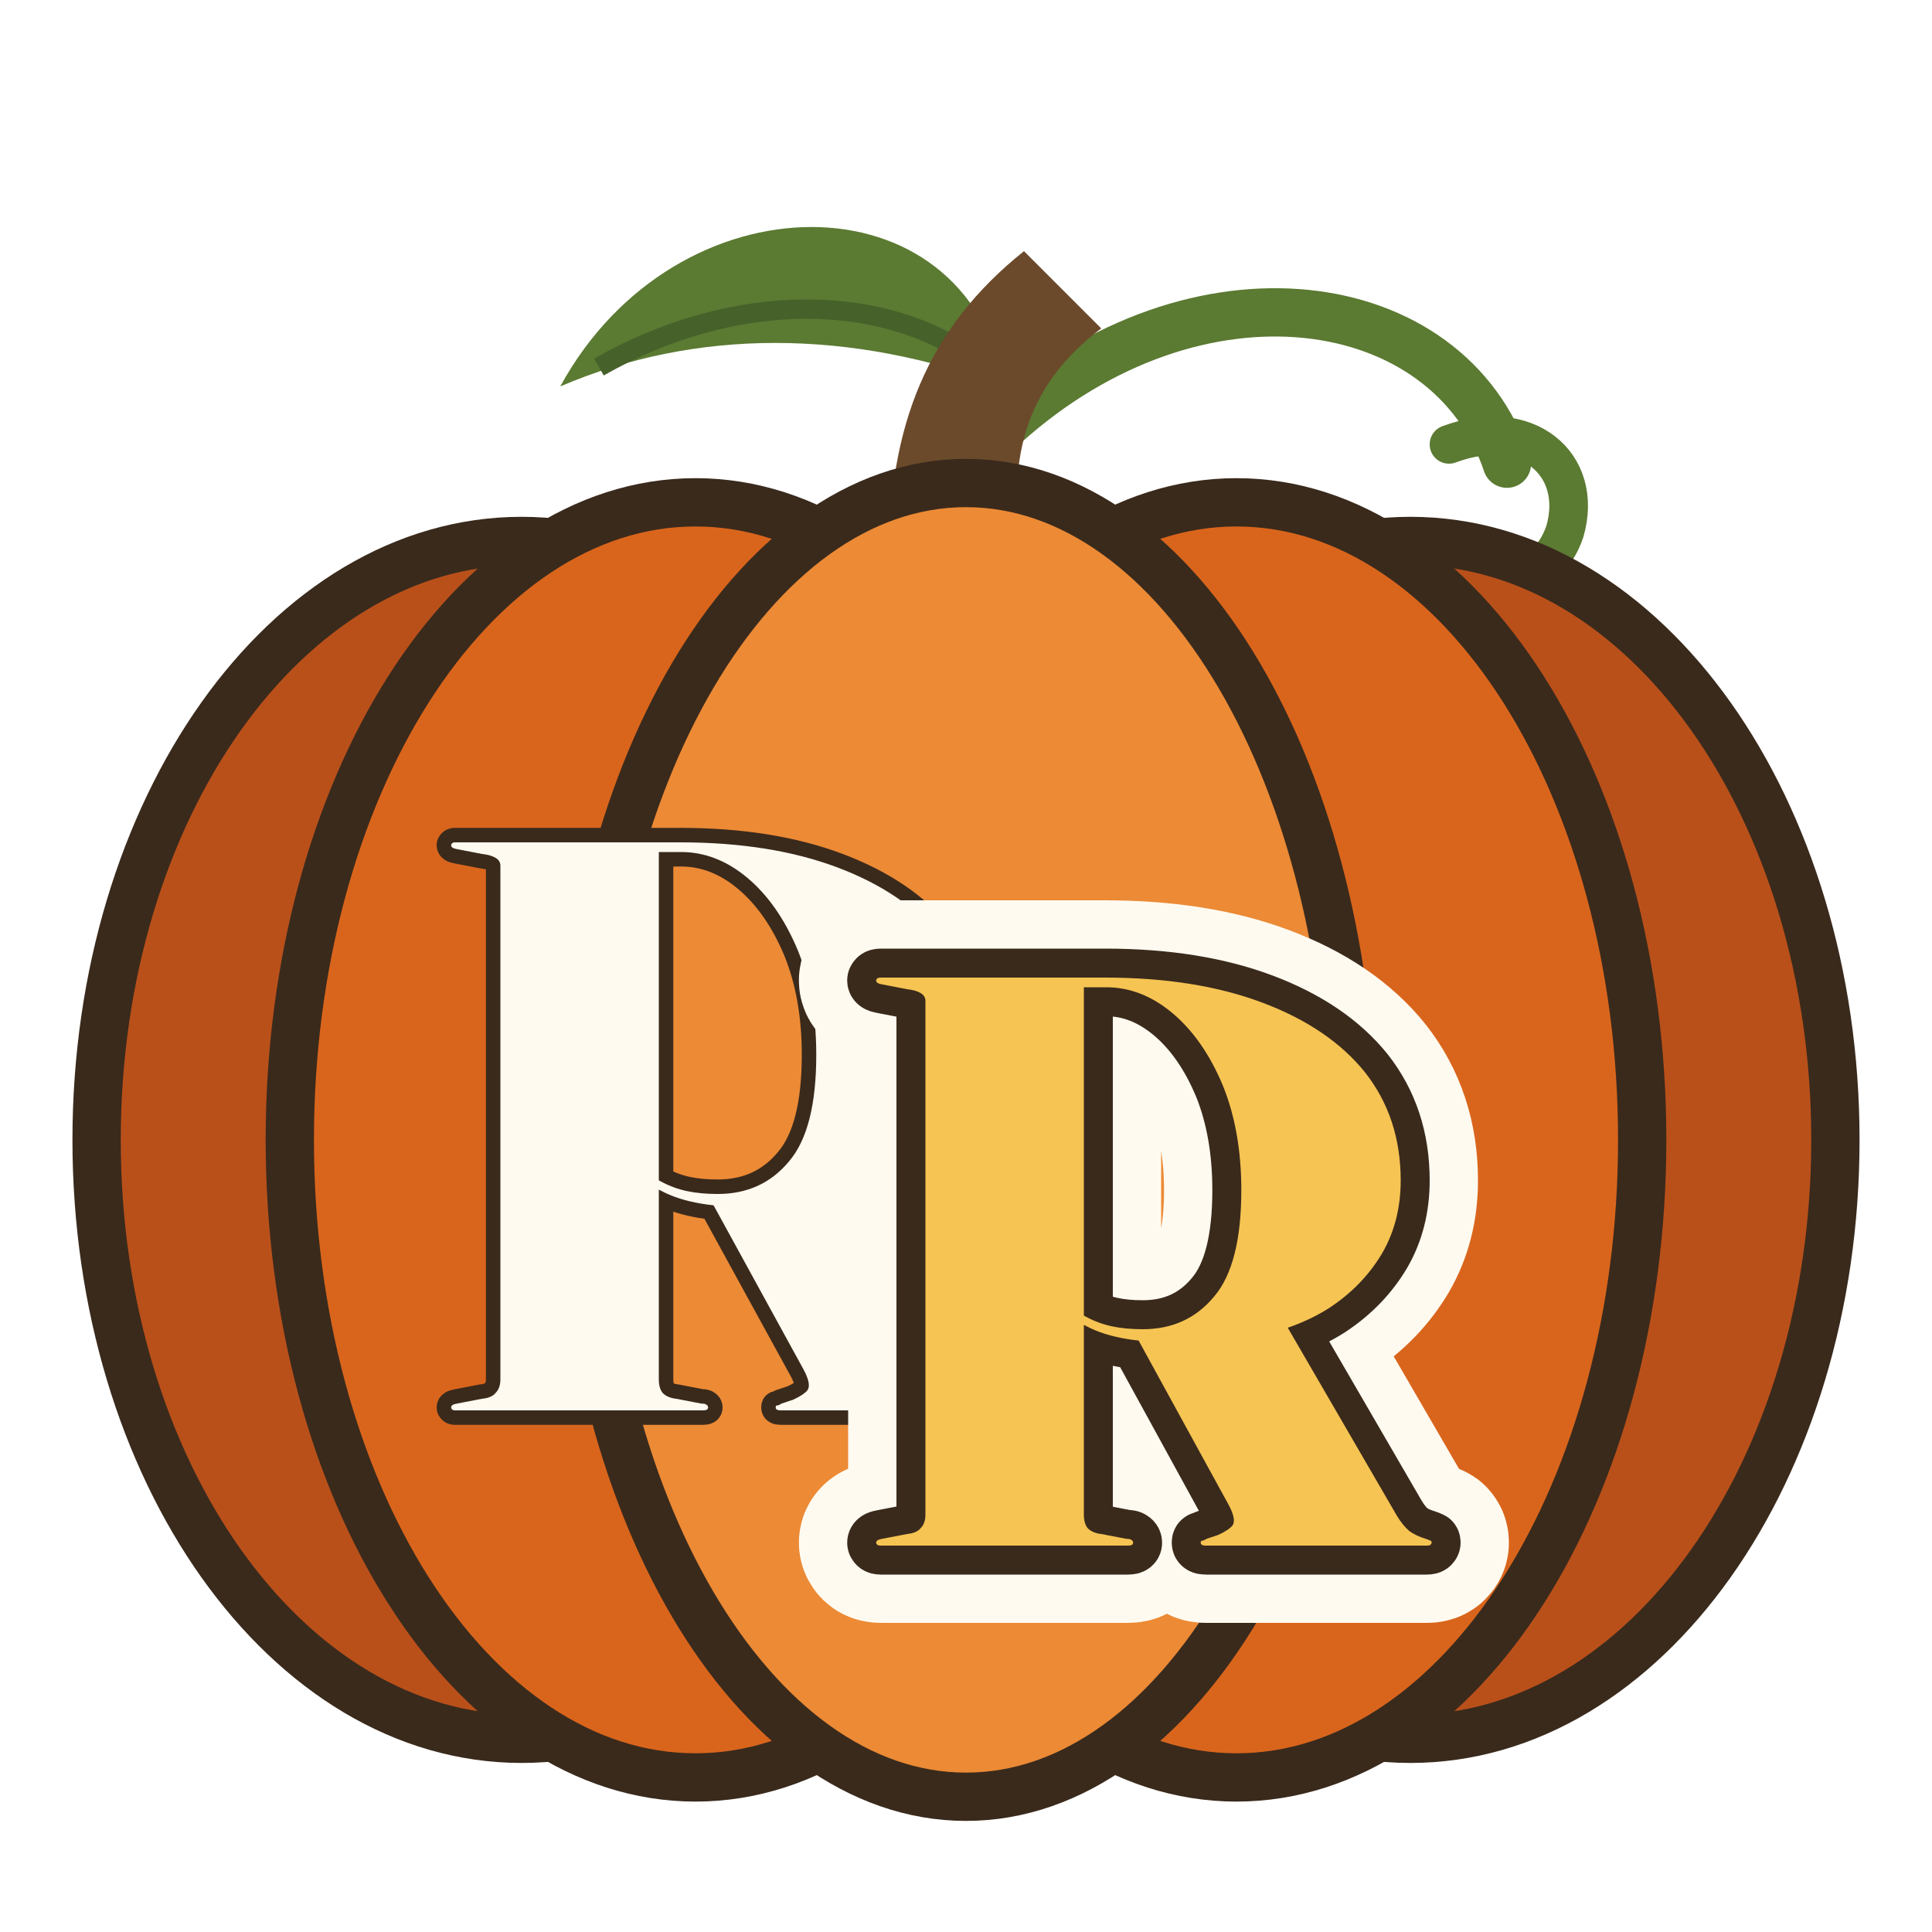
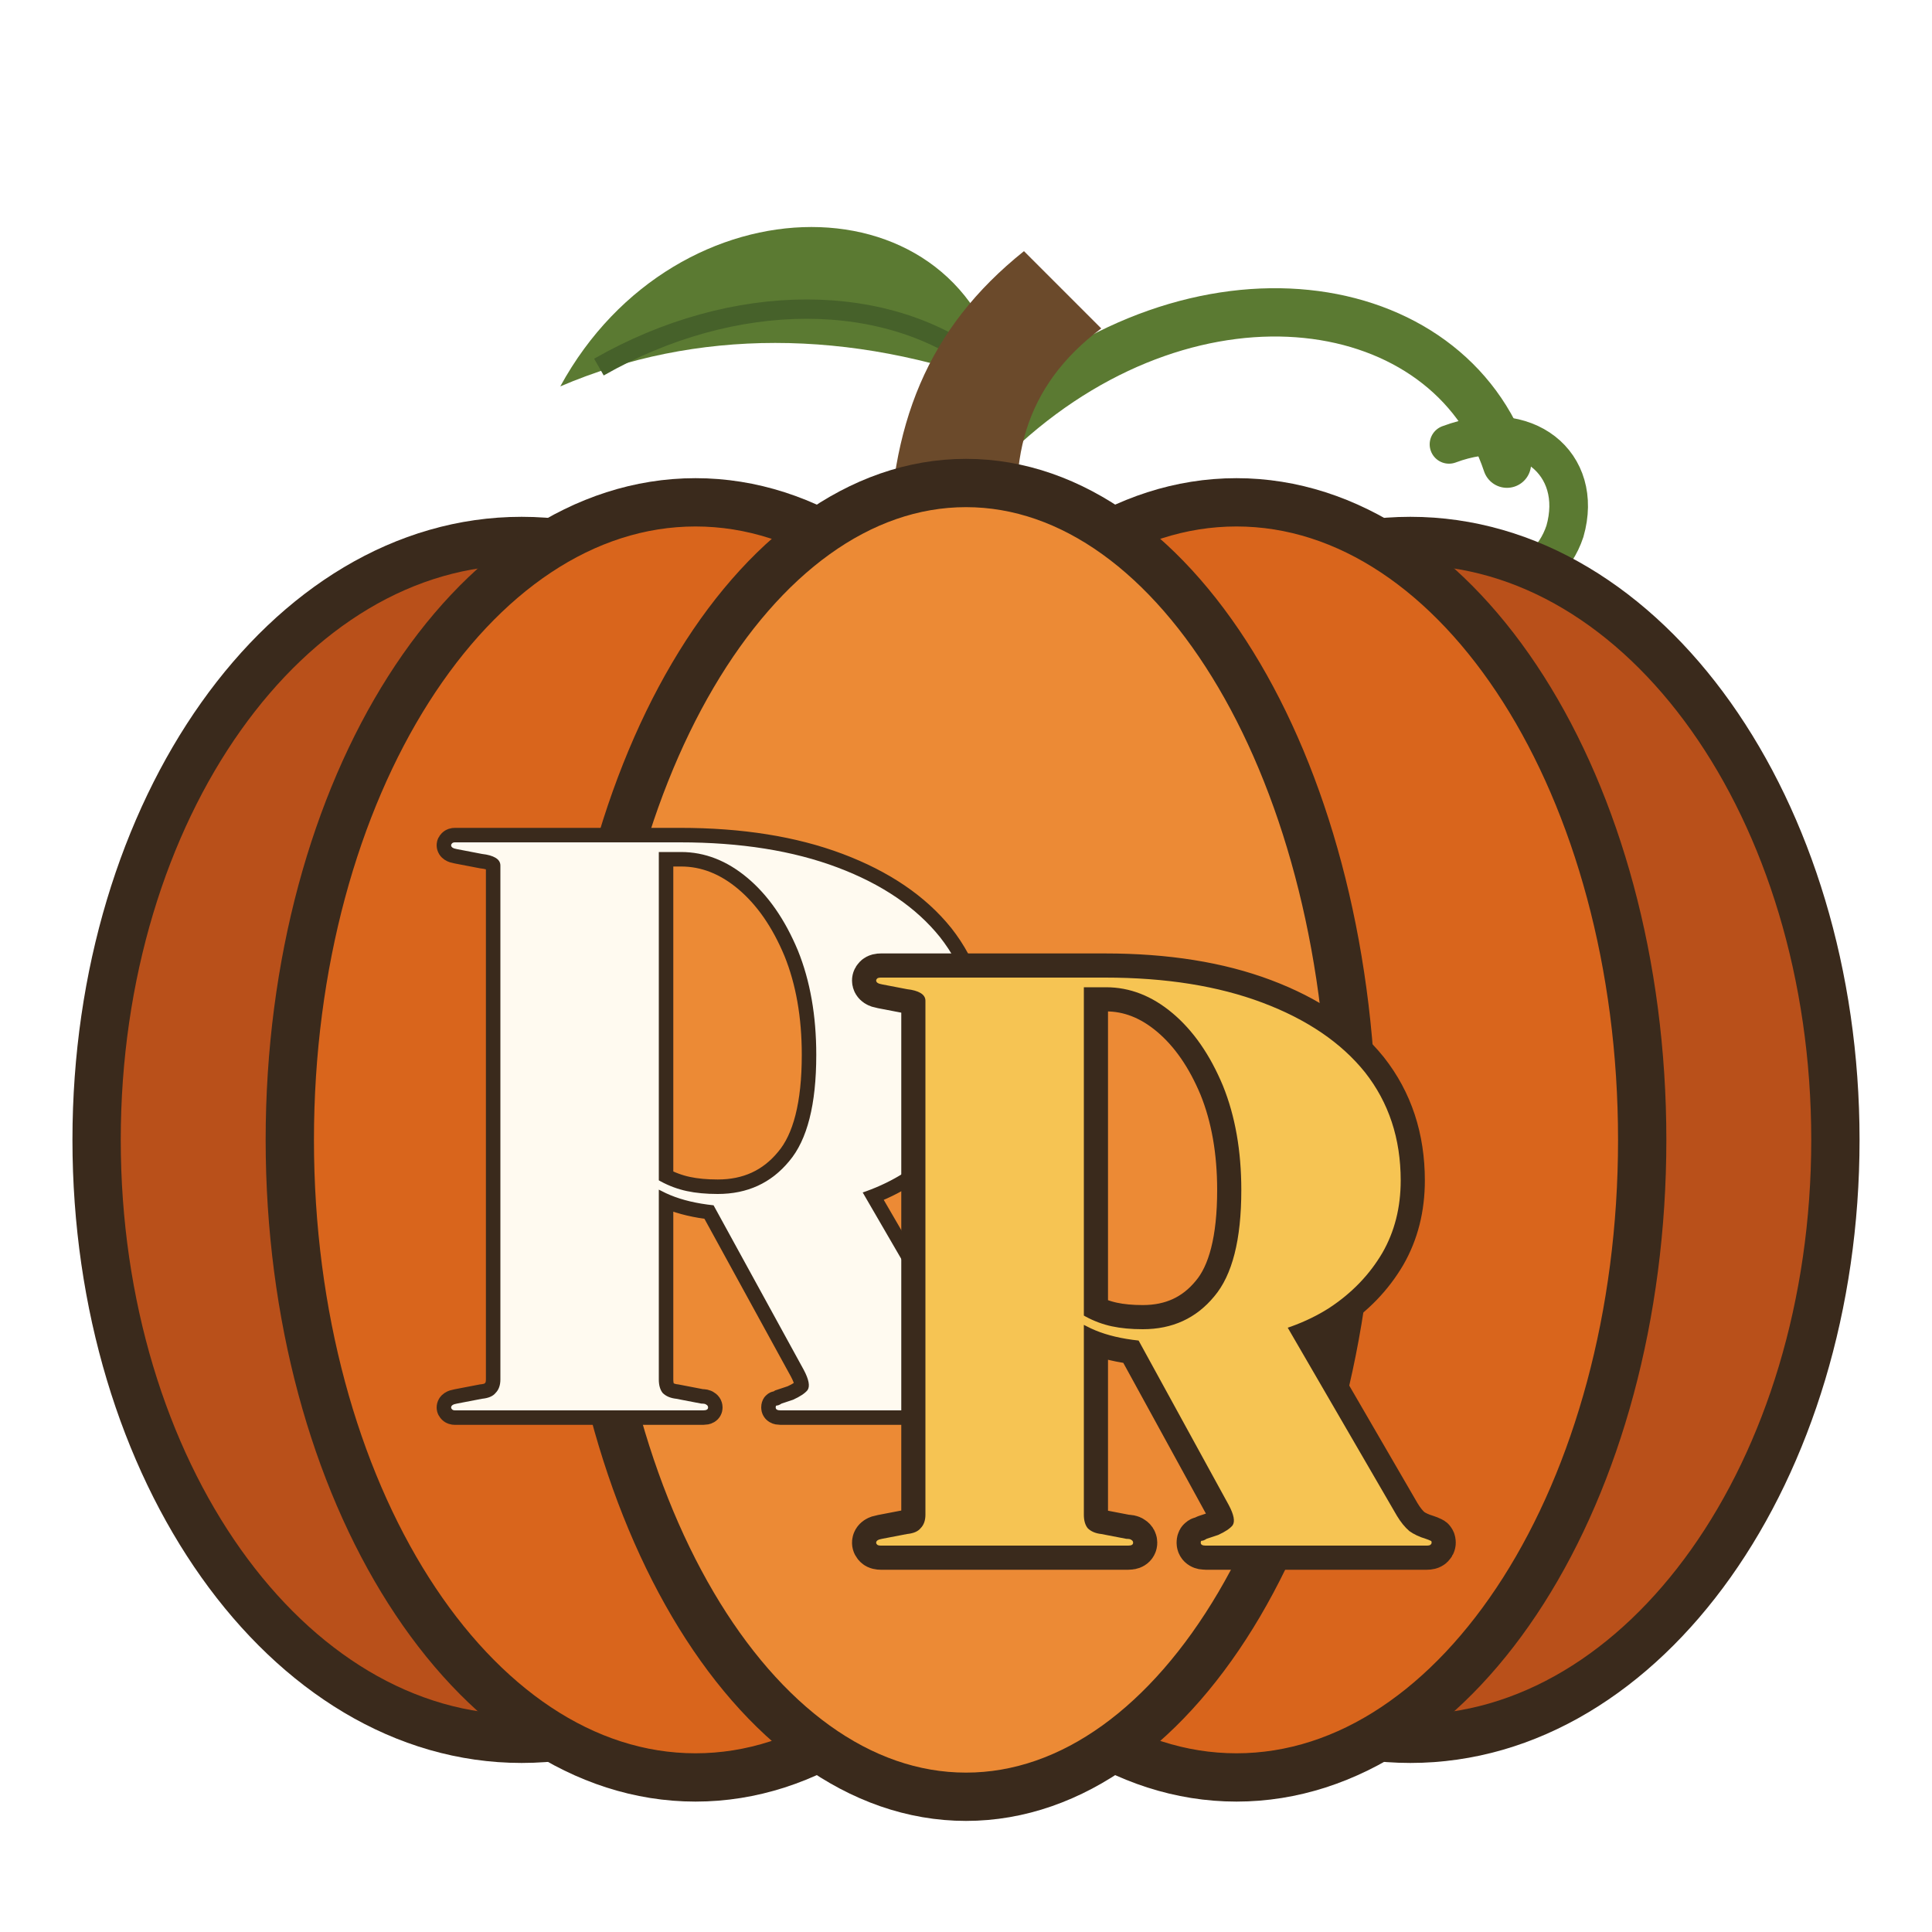
<svg xmlns="http://www.w3.org/2000/svg" viewBox="0 0 200 200" role="img" aria-label="Double R Farms">
  <g>
    <path d="M104 44 C 124 26, 150 30, 156 48" fill="none" stroke="#5b7a32" stroke-width="5" stroke-linecap="round" />
    <path d="M150 46 c 8 -3 14 2 12 9 c -2 6 -9 7 -12 3" fill="none" stroke="#5b7a32" stroke-width="4" stroke-linecap="round" />
    <path d="M58 40 C 70 18, 100 18, 104 40 C 88 34, 72 34, 58 40 Z" fill="#5b7a32" />
    <path d="M62 38 C 76 30, 92 30, 102 38" fill="none" stroke="#46612a" stroke-width="2" />
    <path d="M92 58 C 92 44, 96 34, 106 26 L 114 34 C 106 40, 104 48, 106 58 Z" fill="#6b4a2b" />
    <g stroke="#3a2a1c" stroke-width="5" stroke-linejoin="round">
      <ellipse cx="54" cy="118" rx="44" ry="62" fill="#b9501a" />
      <ellipse cx="146" cy="118" rx="44" ry="62" fill="#b9501a" />
      <ellipse cx="72" cy="118" rx="42" ry="66" fill="#d9651c" />
      <ellipse cx="128" cy="118" rx="42" ry="66" fill="#d9651c" />
      <ellipse cx="100" cy="118" rx="40" ry="68" fill="#ec8a35" />
    </g>
    <path d="M101 108.2Q101 112.4 99.1 115.7Q97.1 119.1 93.6 121.4Q90 123.7 85 124.5Q84 124.7 83 124.8Q82 125 80.9 125.0Q79.9 125 78.7 125Q75 125 72.6 124.6Q70.2 124.2 68.5 123.3Q66.8 122.5 65.3 121.4L65.8 120.6Q67.1 121.6 68.4 122.3Q69.7 123 71.1 123.3Q72.5 123.6 74.3 123.6Q78.9 123.6 81.7 120.2Q84.5 116.9 84.5 109.2Q84.5 103.1 82.6 98.4Q80.6 93.6 77.4 90.9Q74.2 88.2 70.5 88.2H68.2V142.8Q68.2 143.7 68.6 144.2Q69.1 144.7 70 144.8L72.6 145.3Q73 145.3 73.1 145.4Q73.3 145.5 73.3 145.7Q73.3 146.0 72.8 146.0H47.1Q46.9 146.0 46.8 145.9Q46.7 145.8 46.7 145.7Q46.7 145.4 47.3 145.3L49.9 144.8Q50.9 144.7 51.3 144.2Q51.8 143.7 51.8 142.8V89.6Q51.8 89.1 51.3 88.8Q50.8 88.5 49.9 88.4L47.3 87.9Q46.7 87.8 46.7 87.5Q46.7 87.4 46.8 87.3Q46.9 87.2 47.1 87.2H70.4Q79.8 87.2 86.7 89.8Q93.6 92.4 97.3 97Q101 101.7 101 108.2ZM73.5 124.1 88.7 122.4 100.6 142.9Q101.2 143.9 101.9 144.5Q102.6 145 103.6 145.3Q103.9 145.4 104.1 145.5Q104.2 145.5 104.2 145.7Q104.2 145.8 104.1 145.9Q104 146.0 103.7 146.0H80.8Q80.3 146.0 80.3 145.7Q80.3 145.5 80.4 145.5Q80.6 145.5 80.9 145.3L82.1 144.9Q83.2 144.4 83.6 143.9Q84 143.3 83.2 141.8Z" fill="#fffaf0" stroke="#3a2a1c" stroke-width="3" paint-order="stroke" />
-     <path d="M145 122.2Q145 126.4 143.1 129.7Q141.1 133.1 137.6 135.4Q134 137.7 129 138.5Q128 138.7 127 138.8Q126 139 124.9 139.0Q123.9 139 122.7 139Q119 139 116.6 138.6Q114.2 138.2 112.5 137.3Q110.8 136.5 109.3 135.4L109.8 134.6Q111.1 135.6 112.4 136.3Q113.7 137 115.1 137.3Q116.5 137.6 118.3 137.6Q122.9 137.6 125.7 134.2Q128.5 130.9 128.5 123.2Q128.5 117.1 126.6 112.4Q124.6 107.6 121.4 104.9Q118.2 102.2 114.5 102.2H112.2V156.8Q112.2 157.7 112.6 158.2Q113.1 158.7 114 158.8L116.6 159.3Q117 159.3 117.1 159.4Q117.3 159.5 117.3 159.7Q117.3 160.0 116.8 160.0H91.2Q90.9 160.0 90.8 159.9Q90.7 159.8 90.7 159.7Q90.7 159.4 91.3 159.3L93.9 158.8Q94.9 158.7 95.3 158.2Q95.8 157.7 95.8 156.8V103.6Q95.8 103.1 95.3 102.8Q94.8 102.5 93.9 102.4L91.3 101.9Q90.7 101.8 90.7 101.5Q90.7 101.4 90.8 101.3Q90.9 101.2 91.2 101.2H114.4Q123.8 101.2 130.7 103.8Q137.6 106.4 141.3 111Q145 115.7 145 122.2ZM117.5 138.1 132.7 136.4 144.6 156.9Q145.2 157.9 145.9 158.5Q146.6 159 147.6 159.3Q147.9 159.4 148.1 159.5Q148.2 159.5 148.2 159.7Q148.2 159.8 148.1 159.9Q148 160.0 147.7 160.0H124.8Q124.3 160.0 124.3 159.7Q124.3 159.5 124.4 159.5Q124.6 159.5 124.9 159.3L126.1 158.9Q127.2 158.4 127.6 157.9Q128 157.3 127.2 155.8Z" fill="none" stroke="#fffaf0" stroke-width="16" stroke-linejoin="round" />
-     <path d="M145 122.2Q145 126.4 143.1 129.7Q141.1 133.1 137.6 135.4Q134 137.7 129 138.5Q128 138.7 127 138.8Q126 139 124.9 139.0Q123.9 139 122.7 139Q119 139 116.6 138.6Q114.2 138.2 112.5 137.3Q110.8 136.5 109.3 135.4L109.8 134.6Q111.1 135.6 112.4 136.3Q113.7 137 115.1 137.3Q116.5 137.6 118.3 137.6Q122.9 137.6 125.7 134.2Q128.5 130.9 128.5 123.2Q128.5 117.1 126.6 112.4Q124.6 107.6 121.4 104.9Q118.2 102.2 114.5 102.2H112.2V156.8Q112.2 157.7 112.6 158.2Q113.1 158.7 114 158.8L116.6 159.3Q117 159.3 117.1 159.4Q117.3 159.5 117.3 159.7Q117.3 160.0 116.8 160.0H91.2Q90.9 160.0 90.8 159.9Q90.7 159.8 90.7 159.7Q90.7 159.4 91.3 159.3L93.9 158.8Q94.9 158.7 95.3 158.2Q95.8 157.7 95.8 156.8V103.6Q95.8 103.1 95.3 102.8Q94.8 102.5 93.9 102.4L91.3 101.9Q90.7 101.8 90.7 101.5Q90.7 101.4 90.8 101.3Q90.9 101.2 91.2 101.2H114.4Q123.8 101.2 130.7 103.8Q137.6 106.4 141.3 111Q145 115.7 145 122.2ZM117.5 138.1 132.7 136.4 144.6 156.9Q145.2 157.9 145.9 158.5Q146.6 159 147.6 159.3Q147.9 159.4 148.1 159.5Q148.2 159.5 148.2 159.7Q148.2 159.8 148.1 159.9Q148 160.0 147.7 160.0H124.8Q124.3 160.0 124.3 159.7Q124.3 159.5 124.4 159.5Q124.6 159.5 124.9 159.3L126.1 158.9Q127.2 158.4 127.6 157.9Q128 157.3 127.2 155.8Z" fill="#f6c453" stroke="#3a2a1c" stroke-width="6" paint-order="stroke" stroke-linejoin="round" />
+     <path d="M145 122.2Q145 126.4 143.1 129.7Q141.1 133.1 137.6 135.4Q134 137.7 129 138.5Q128 138.7 127 138.8Q126 139 124.9 139.0Q123.9 139 122.7 139Q119 139 116.6 138.6Q114.2 138.2 112.5 137.3Q110.8 136.5 109.3 135.4L109.8 134.6Q111.1 135.6 112.4 136.3Q113.7 137 115.1 137.3Q116.5 137.6 118.3 137.6Q122.9 137.6 125.7 134.2Q128.5 130.9 128.5 123.2Q128.5 117.1 126.6 112.4Q124.6 107.6 121.4 104.9Q118.2 102.2 114.5 102.2H112.2V156.8Q112.2 157.7 112.6 158.2Q113.1 158.7 114 158.8L116.6 159.3Q117 159.3 117.1 159.4Q117.3 159.5 117.3 159.7Q117.3 160.0 116.8 160.0H91.2Q90.9 160.0 90.8 159.9Q90.7 159.8 90.7 159.7Q90.7 159.4 91.3 159.3L93.9 158.8Q94.9 158.7 95.3 158.2Q95.8 157.7 95.8 156.8V103.6Q95.8 103.1 95.3 102.8Q94.8 102.5 93.9 102.4L91.3 101.9Q90.7 101.8 90.7 101.5Q90.7 101.4 90.8 101.3Q90.9 101.2 91.2 101.2H114.4Q123.8 101.2 130.7 103.8Q137.6 106.4 141.3 111Q145 115.7 145 122.2ZM117.5 138.1 132.7 136.4 144.6 156.9Q145.2 157.9 145.9 158.5Q146.6 159 147.6 159.3Q147.9 159.4 148.1 159.5Q148.2 159.5 148.2 159.7Q148.2 159.8 148.1 159.9Q148 160.0 147.7 160.0H124.8Q124.3 160.0 124.3 159.7Q124.3 159.5 124.4 159.5Q124.6 159.5 124.9 159.3L126.1 158.9Q127.2 158.4 127.6 157.9Q128 157.3 127.2 155.8Z" fill="#f6c453" stroke="#3a2a1c" stroke-width="5" paint-order="stroke" stroke-linejoin="round" />
  </g>
</svg>
